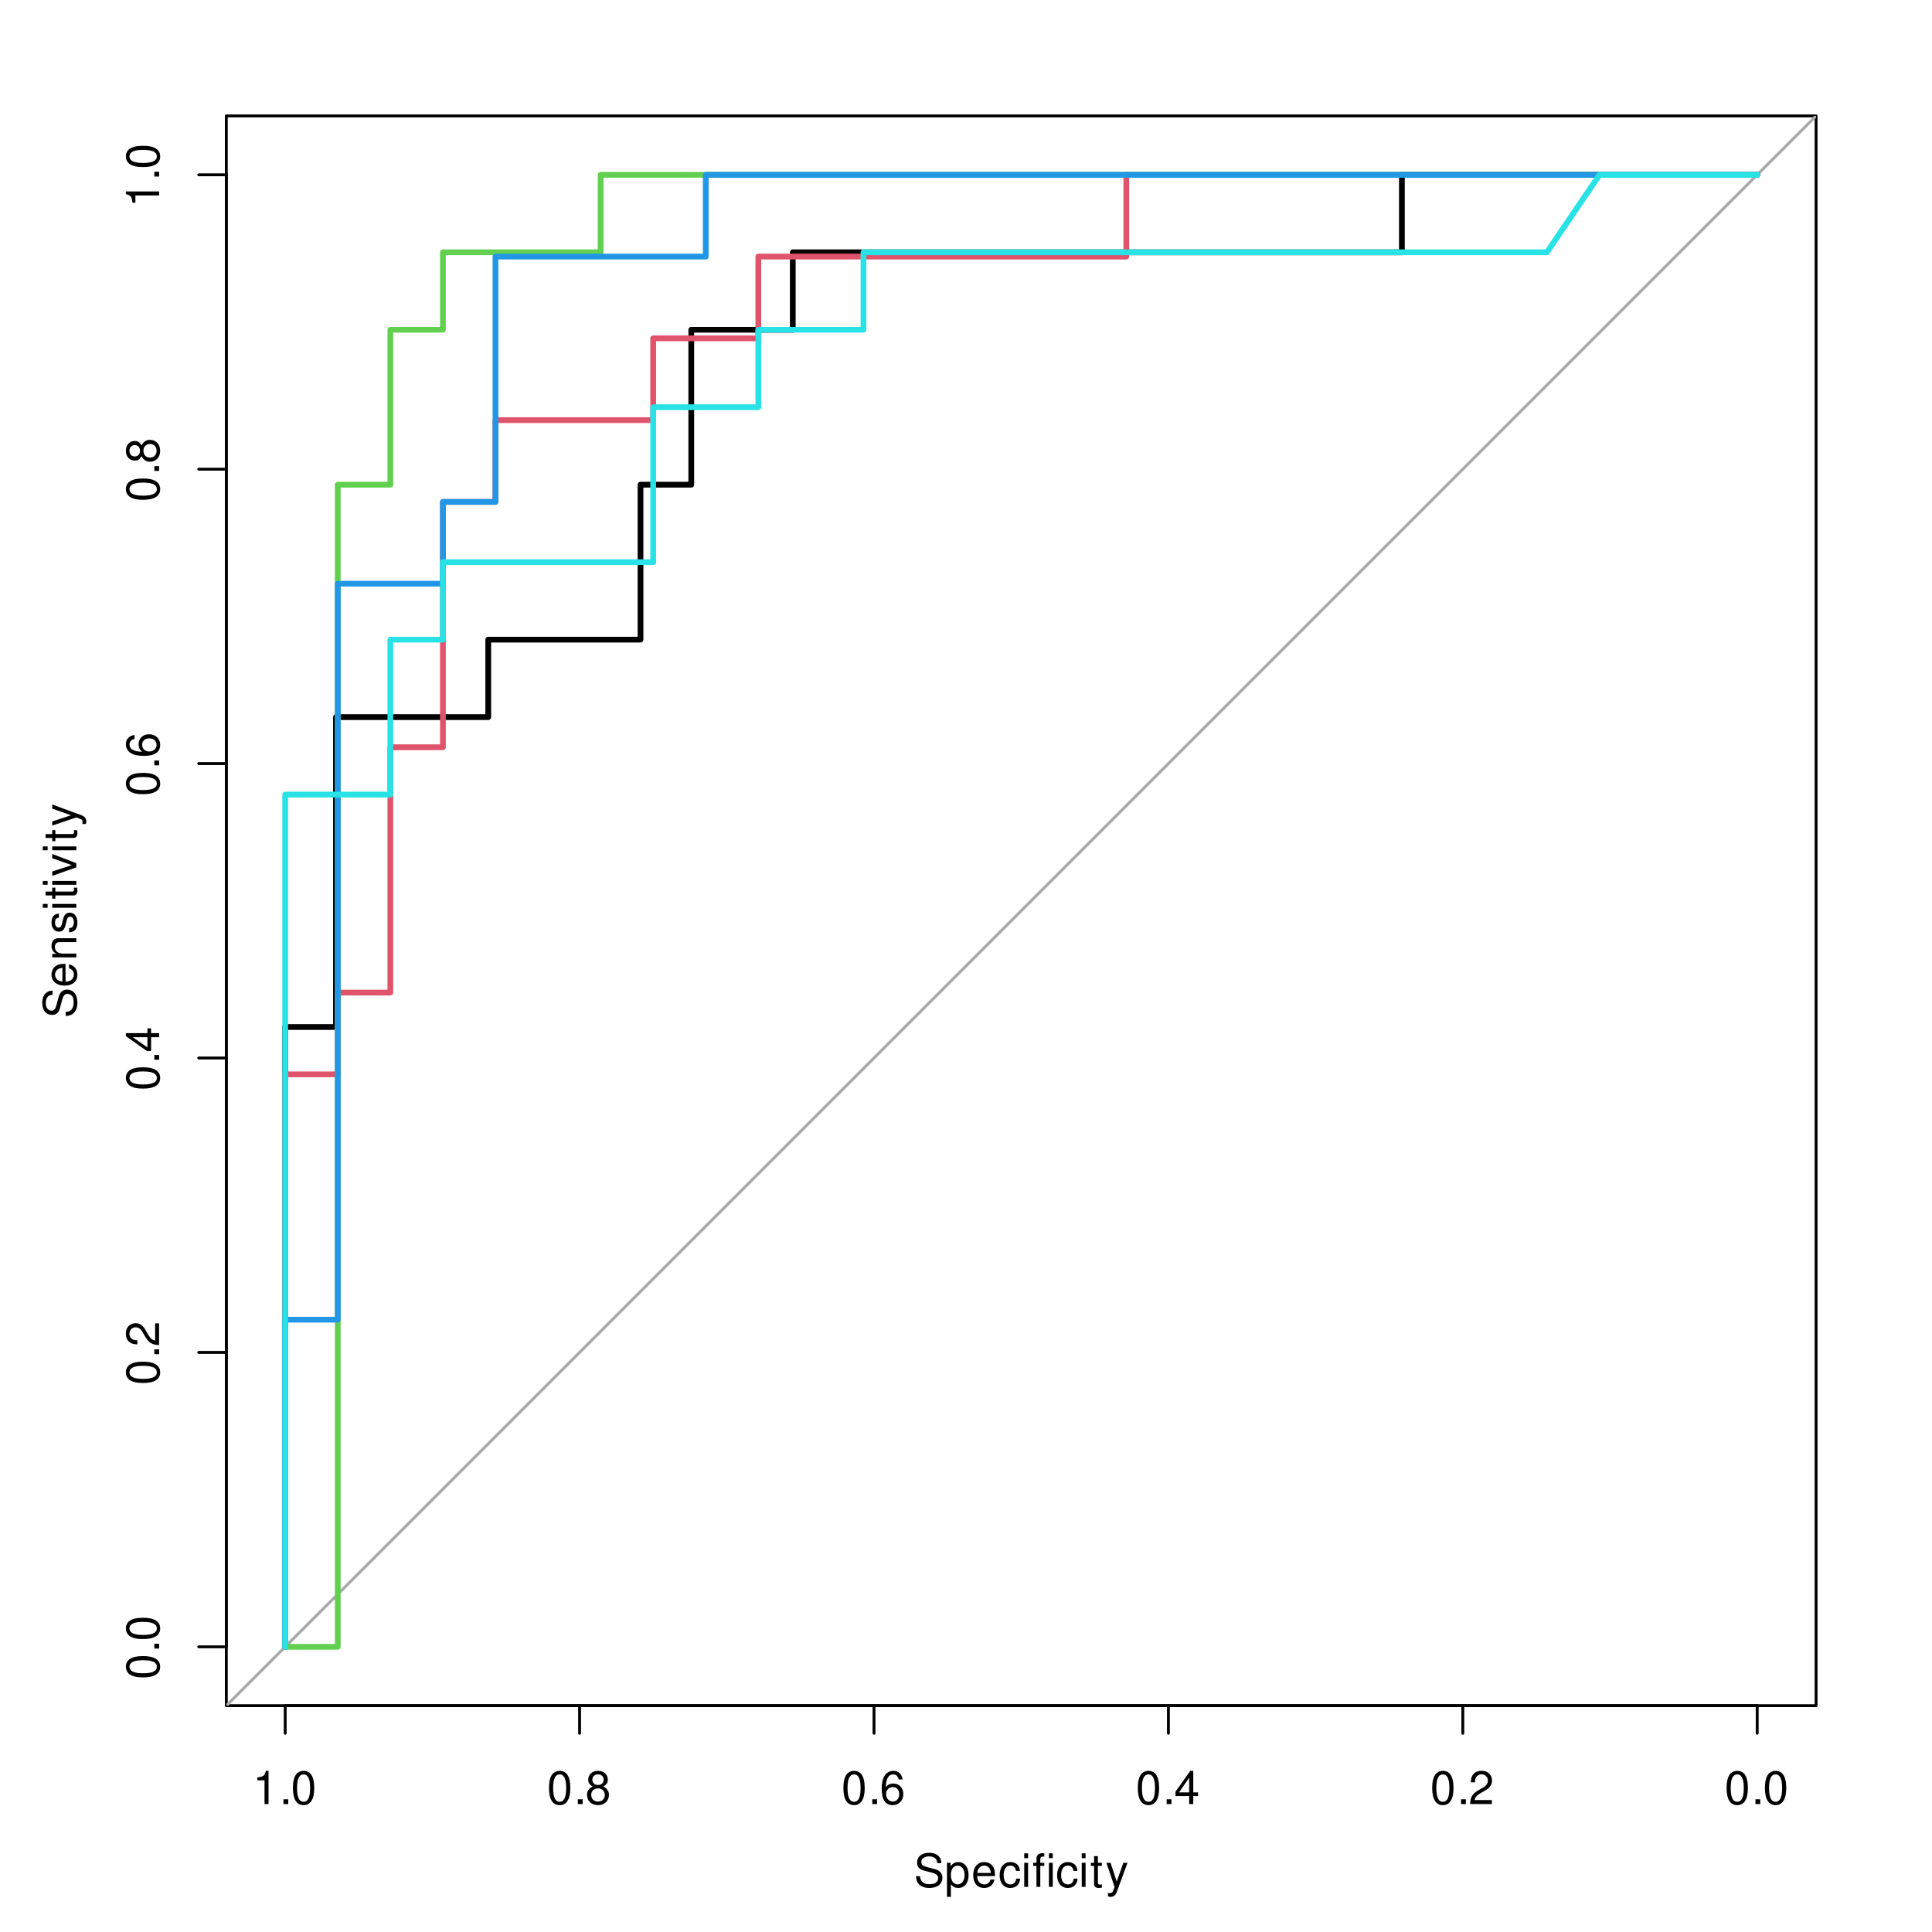
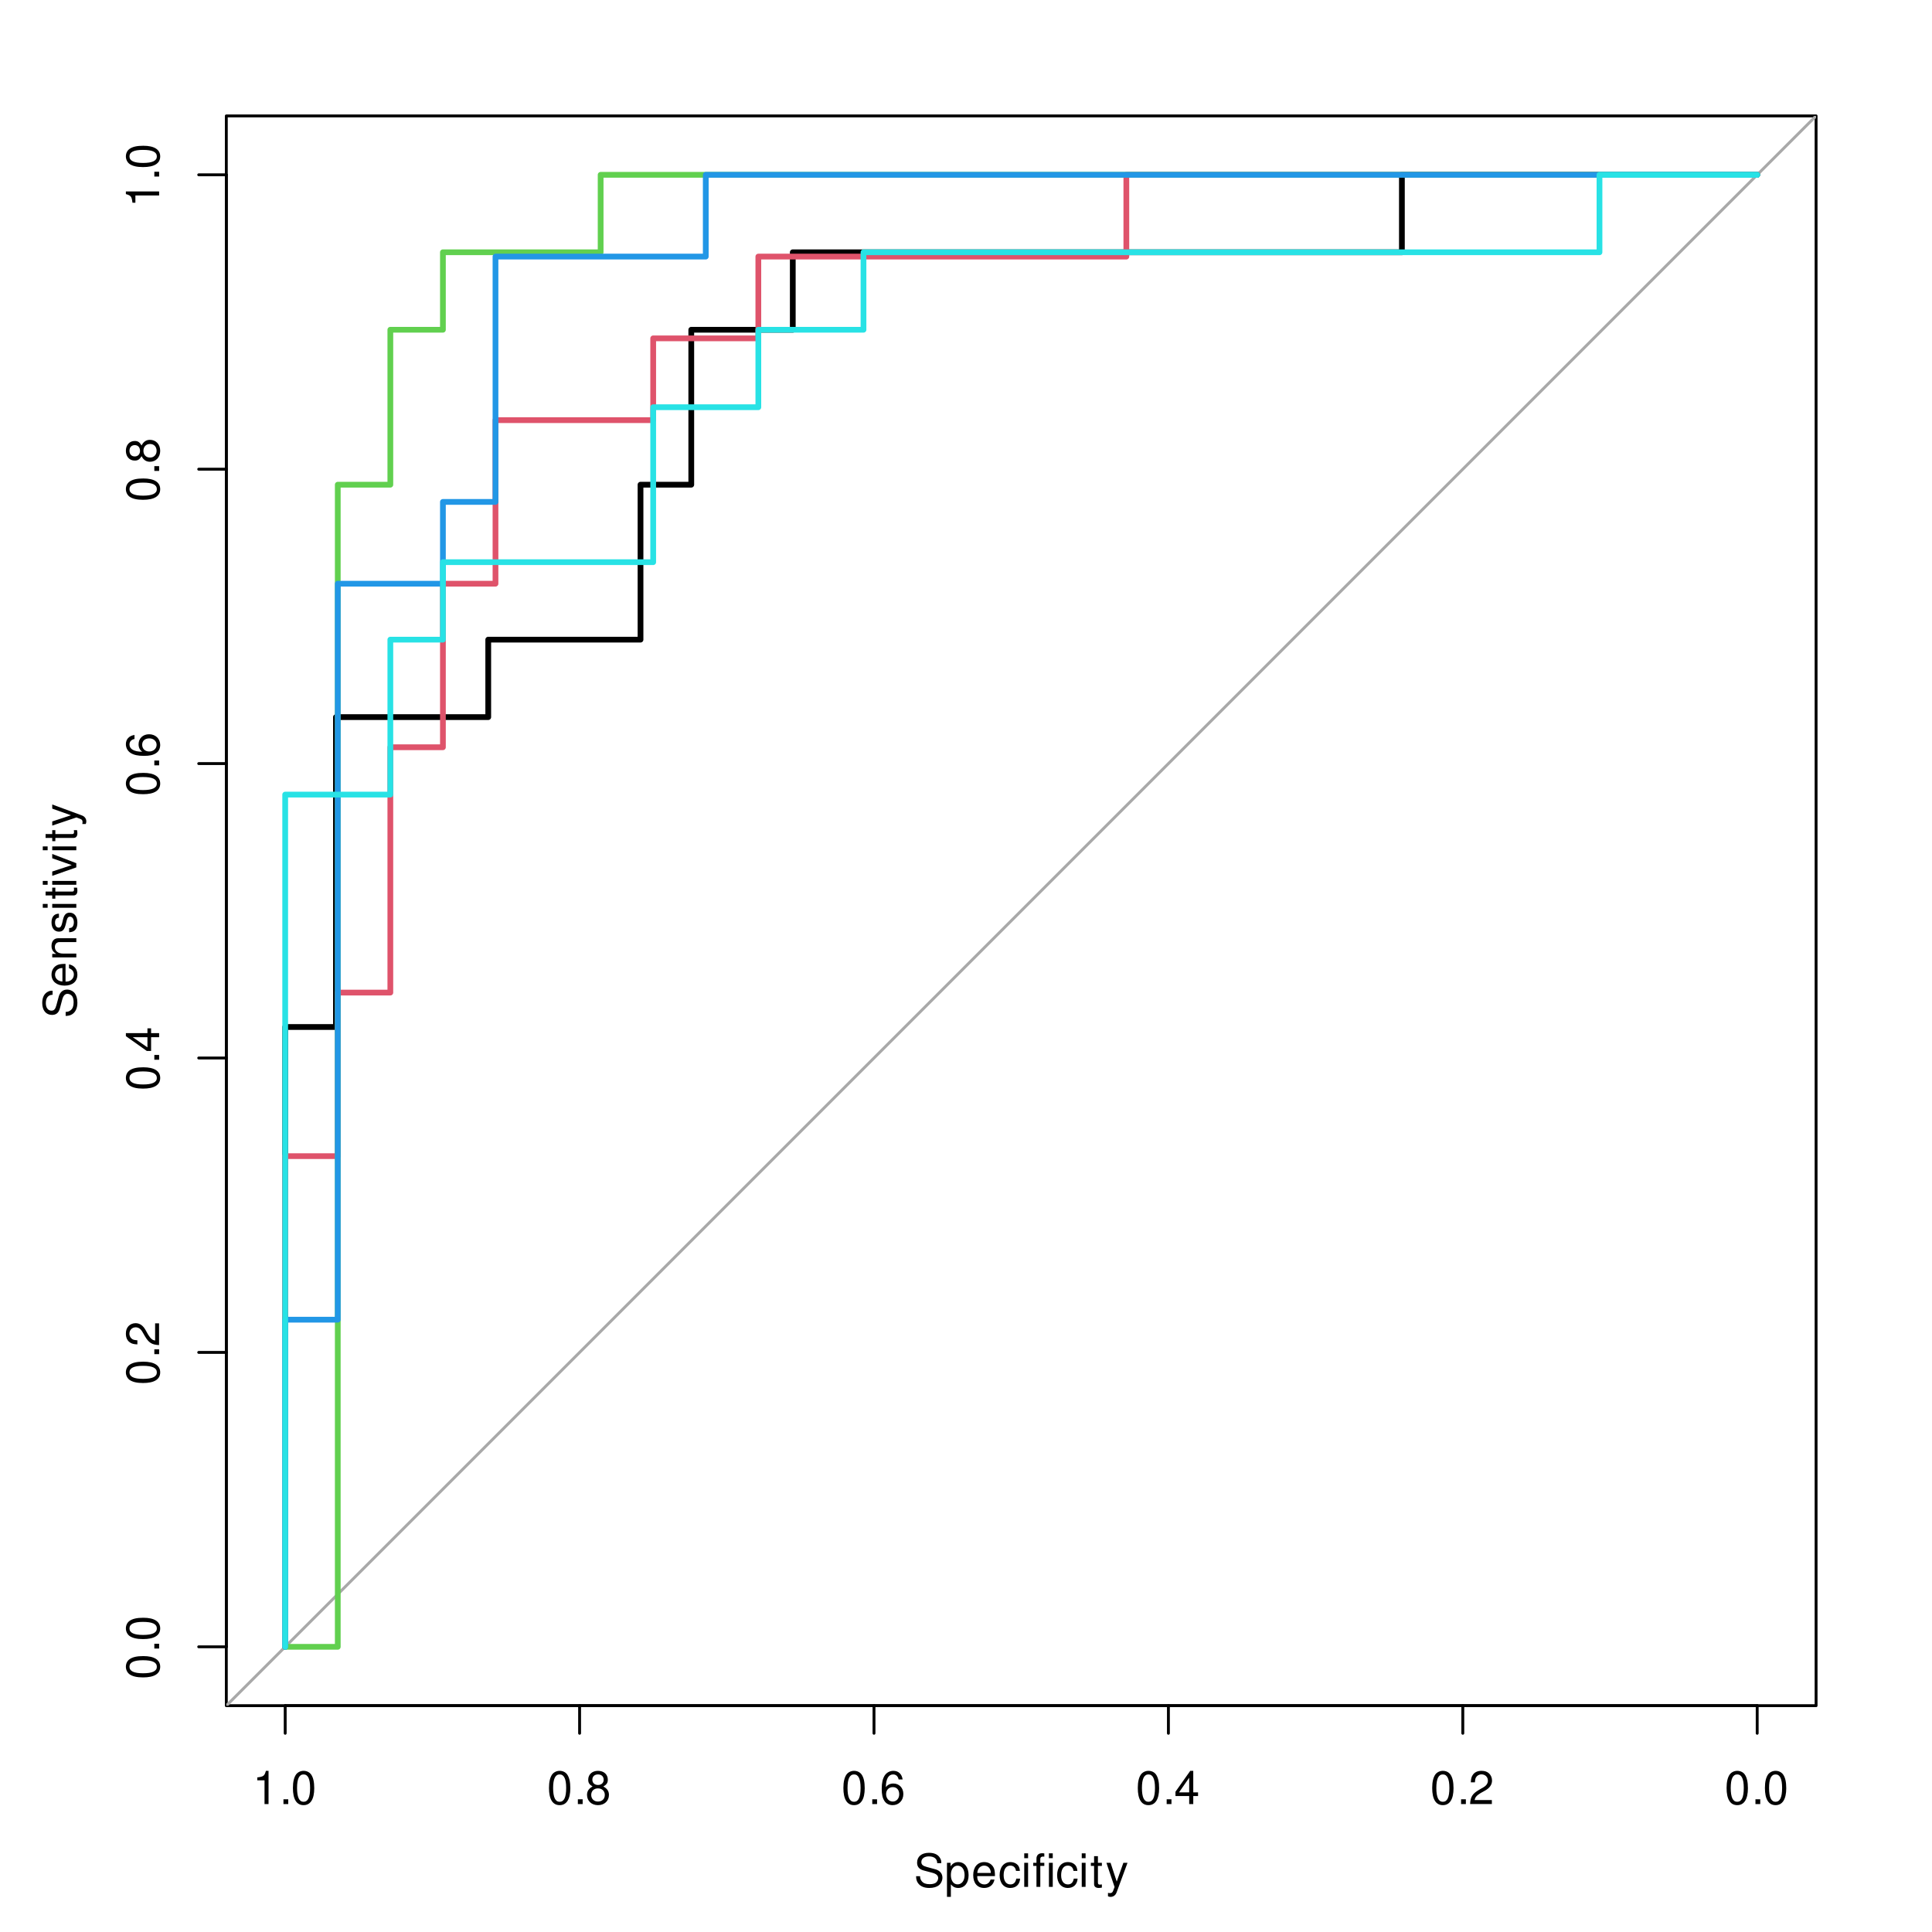
<svg xmlns="http://www.w3.org/2000/svg" xmlns:xlink="http://www.w3.org/1999/xlink" width="504pt" height="504pt" viewBox="0 0 504 504" version="1.1">
  <defs>
    <g>
      <symbol overflow="visible" id="glyph0-0">
        <path style="stroke:none;" d="" />
      </symbol>
      <symbol overflow="visible" id="glyph0-1">
        <path style="stroke:none;" d="M 7.156 -6.188 C 7.156 -6.781 7.109 -6.953 6.922 -7.359 C 6.438 -8.359 5.422 -8.891 3.953 -8.891 C 2.031 -8.891 0.844 -7.906 0.844 -6.328 C 0.844 -5.25 1.406 -4.578 2.562 -4.281 L 4.734 -3.703 C 5.844 -3.422 6.344 -2.969 6.344 -2.297 C 6.344 -1.828 6.078 -1.344 5.719 -1.078 C 5.359 -0.828 4.812 -0.703 4.109 -0.703 C 3.141 -0.703 2.516 -0.938 2.094 -1.438 C 1.766 -1.828 1.625 -2.25 1.625 -2.781 L 0.578 -2.781 C 0.594 -1.984 0.75 -1.453 1.094 -0.969 C 1.688 -0.141 2.703 0.281 4.031 0.281 C 5.078 0.281 5.922 0.031 6.484 -0.391 C 7.078 -0.859 7.453 -1.641 7.453 -2.406 C 7.453 -3.484 6.781 -4.266 5.594 -4.594 L 3.391 -5.188 C 2.344 -5.469 1.953 -5.812 1.953 -6.484 C 1.953 -7.375 2.734 -7.953 3.906 -7.953 C 5.297 -7.953 6.078 -7.328 6.094 -6.188 Z M 7.156 -6.188 " />
      </symbol>
      <symbol overflow="visible" id="glyph0-2">
        <path style="stroke:none;" d="M 0.641 2.609 L 1.656 2.609 L 1.656 -0.656 C 2.188 -0.016 2.766 0.281 3.594 0.281 C 5.219 0.281 6.281 -1.031 6.281 -3.031 C 6.281 -5.141 5.25 -6.469 3.578 -6.469 C 2.719 -6.469 2.047 -6.078 1.578 -5.344 L 1.578 -6.281 L 0.641 -6.281 Z M 3.406 -5.531 C 4.516 -5.531 5.234 -4.562 5.234 -3.062 C 5.234 -1.625 4.5 -0.656 3.406 -0.656 C 2.344 -0.656 1.656 -1.625 1.656 -3.094 C 1.656 -4.578 2.344 -5.531 3.406 -5.531 Z M 3.406 -5.531 " />
      </symbol>
      <symbol overflow="visible" id="glyph0-3">
        <path style="stroke:none;" d="M 6.156 -2.812 C 6.156 -3.766 6.078 -4.344 5.906 -4.812 C 5.5 -5.844 4.531 -6.469 3.359 -6.469 C 1.609 -6.469 0.484 -5.141 0.484 -3.062 C 0.484 -0.984 1.562 0.281 3.344 0.281 C 4.781 0.281 5.766 -0.547 6.031 -1.906 L 5.016 -1.906 C 4.734 -1.078 4.172 -0.641 3.375 -0.641 C 2.734 -0.641 2.203 -0.938 1.859 -1.469 C 1.625 -1.828 1.531 -2.188 1.531 -2.812 Z M 1.547 -3.625 C 1.625 -4.781 2.344 -5.547 3.344 -5.547 C 4.375 -5.547 5.078 -4.75 5.078 -3.625 Z M 1.547 -3.625 " />
      </symbol>
      <symbol overflow="visible" id="glyph0-4">
        <path style="stroke:none;" d="M 5.656 -4.172 C 5.609 -4.781 5.469 -5.188 5.234 -5.531 C 4.797 -6.125 4.047 -6.469 3.172 -6.469 C 1.469 -6.469 0.375 -5.125 0.375 -3.031 C 0.375 -1.016 1.453 0.281 3.156 0.281 C 4.656 0.281 5.609 -0.625 5.719 -2.156 L 4.719 -2.156 C 4.547 -1.156 4.031 -0.641 3.188 -0.641 C 2.078 -0.641 1.422 -1.547 1.422 -3.031 C 1.422 -4.609 2.062 -5.547 3.156 -5.547 C 4 -5.547 4.531 -5.047 4.641 -4.172 Z M 5.656 -4.172 " />
      </symbol>
      <symbol overflow="visible" id="glyph0-5">
        <path style="stroke:none;" d="M 1.797 -6.281 L 0.797 -6.281 L 0.797 0 L 1.797 0 Z M 1.797 -8.75 L 0.797 -8.75 L 0.797 -7.484 L 1.797 -7.484 Z M 1.797 -8.75 " />
      </symbol>
      <symbol overflow="visible" id="glyph0-6">
        <path style="stroke:none;" d="M 3.031 -6.281 L 1.984 -6.281 L 1.984 -7.266 C 1.984 -7.688 2.203 -7.906 2.672 -7.906 C 2.766 -7.906 2.797 -7.906 3.031 -7.891 L 3.031 -8.719 C 2.797 -8.766 2.656 -8.781 2.453 -8.781 C 1.531 -8.781 0.984 -8.25 0.984 -7.359 L 0.984 -6.281 L 0.141 -6.281 L 0.141 -5.469 L 0.984 -5.469 L 0.984 0 L 1.984 0 L 1.984 -5.469 L 3.031 -5.469 Z M 5.234 -6.281 L 4.234 -6.281 L 4.234 0 L 5.234 0 Z M 5.234 -8.75 L 4.234 -8.75 L 4.234 -7.484 L 5.234 -7.484 Z M 5.234 -8.75 " />
      </symbol>
      <symbol overflow="visible" id="glyph0-7">
        <path style="stroke:none;" d="M 3.047 -6.281 L 2.016 -6.281 L 2.016 -8.016 L 1.016 -8.016 L 1.016 -6.281 L 0.172 -6.281 L 0.172 -5.469 L 1.016 -5.469 L 1.016 -0.719 C 1.016 -0.078 1.453 0.281 2.234 0.281 C 2.5 0.281 2.719 0.25 3.047 0.188 L 3.047 -0.641 C 2.906 -0.609 2.766 -0.594 2.562 -0.594 C 2.141 -0.594 2.016 -0.719 2.016 -1.156 L 2.016 -5.469 L 3.047 -5.469 Z M 3.047 -6.281 " />
      </symbol>
      <symbol overflow="visible" id="glyph0-8">
        <path style="stroke:none;" d="M 4.656 -6.281 L 2.922 -1.391 L 1.312 -6.281 L 0.234 -6.281 L 2.359 0.031 L 1.984 1.016 C 1.812 1.469 1.594 1.625 1.172 1.625 C 1.016 1.625 0.859 1.609 0.641 1.562 L 0.641 2.453 C 0.859 2.562 1.062 2.609 1.312 2.609 C 1.641 2.609 1.984 2.516 2.25 2.312 C 2.562 2.094 2.75 1.828 2.938 1.312 L 5.734 -6.281 Z M 4.656 -6.281 " />
      </symbol>
      <symbol overflow="visible" id="glyph0-9">
        <path style="stroke:none;" d="M 3.109 -6.188 L 3.109 0 L 4.156 0 L 4.156 -8.672 L 3.469 -8.672 C 3.094 -7.344 2.859 -7.156 1.219 -6.953 L 1.219 -6.188 Z M 3.109 -6.188 " />
      </symbol>
      <symbol overflow="visible" id="glyph0-10">
        <path style="stroke:none;" d="M 2.297 -1.25 L 1.047 -1.25 L 1.047 0 L 2.297 0 Z M 2.297 -1.25 " />
      </symbol>
      <symbol overflow="visible" id="glyph0-11">
        <path style="stroke:none;" d="M 3.297 -8.672 C 2.516 -8.672 1.781 -8.312 1.344 -7.734 C 0.797 -6.953 0.516 -5.812 0.516 -4.203 C 0.516 -1.266 1.469 0.281 3.297 0.281 C 5.094 0.281 6.078 -1.266 6.078 -4.125 C 6.078 -5.812 5.812 -6.938 5.25 -7.734 C 4.812 -8.328 4.109 -8.672 3.297 -8.672 Z M 3.297 -7.734 C 4.438 -7.734 5 -6.578 5 -4.219 C 5 -1.75 4.453 -0.594 3.281 -0.594 C 2.156 -0.594 1.594 -1.797 1.594 -4.188 C 1.594 -6.578 2.156 -7.734 3.297 -7.734 Z M 3.297 -7.734 " />
      </symbol>
      <symbol overflow="visible" id="glyph0-12">
        <path style="stroke:none;" d="M 4.688 -4.578 C 5.578 -5.109 5.859 -5.547 5.859 -6.359 C 5.859 -7.734 4.812 -8.672 3.297 -8.672 C 1.797 -8.672 0.75 -7.734 0.75 -6.375 C 0.75 -5.547 1.016 -5.125 1.891 -4.578 C 0.922 -4.078 0.438 -3.375 0.438 -2.406 C 0.438 -0.828 1.609 0.281 3.297 0.281 C 4.984 0.281 6.156 -0.828 6.156 -2.406 C 6.156 -3.375 5.672 -4.078 4.688 -4.578 Z M 3.297 -7.734 C 4.203 -7.734 4.781 -7.203 4.781 -6.344 C 4.781 -5.516 4.188 -4.984 3.297 -4.984 C 2.406 -4.984 1.828 -5.516 1.828 -6.359 C 1.828 -7.203 2.406 -7.734 3.297 -7.734 Z M 3.297 -4.094 C 4.359 -4.094 5.078 -3.391 5.078 -2.391 C 5.078 -1.344 4.375 -0.656 3.281 -0.656 C 2.25 -0.656 1.531 -1.375 1.531 -2.375 C 1.531 -3.406 2.234 -4.094 3.297 -4.094 Z M 3.297 -4.094 " />
      </symbol>
      <symbol overflow="visible" id="glyph0-13">
        <path style="stroke:none;" d="M 5.969 -6.422 C 5.766 -7.844 4.859 -8.672 3.562 -8.672 C 2.625 -8.672 1.781 -8.219 1.281 -7.438 C 0.75 -6.594 0.516 -5.531 0.516 -3.953 C 0.516 -2.5 0.719 -1.578 1.234 -0.797 C 1.688 -0.094 2.438 0.281 3.375 0.281 C 4.984 0.281 6.156 -0.938 6.156 -2.625 C 6.156 -4.219 5.078 -5.359 3.547 -5.359 C 2.719 -5.359 2.047 -5.047 1.594 -4.406 C 1.609 -6.547 2.281 -7.734 3.484 -7.734 C 4.234 -7.734 4.75 -7.266 4.922 -6.422 Z M 3.422 -4.422 C 4.438 -4.422 5.078 -3.703 5.078 -2.547 C 5.078 -1.453 4.359 -0.656 3.391 -0.656 C 2.406 -0.656 1.656 -1.484 1.656 -2.594 C 1.656 -3.672 2.375 -4.422 3.422 -4.422 Z M 3.422 -4.422 " />
      </symbol>
      <symbol overflow="visible" id="glyph0-14">
        <path style="stroke:none;" d="M 3.922 -2.094 L 3.922 0 L 4.984 0 L 4.984 -2.094 L 6.234 -2.094 L 6.234 -3.047 L 4.984 -3.047 L 4.984 -8.672 L 4.203 -8.672 L 0.344 -3.219 L 0.344 -2.094 Z M 3.922 -3.047 L 1.266 -3.047 L 3.922 -6.875 Z M 3.922 -3.047 " />
      </symbol>
      <symbol overflow="visible" id="glyph0-15">
        <path style="stroke:none;" d="M 6.078 -1.047 L 1.594 -1.047 C 1.703 -1.766 2.094 -2.219 3.125 -2.859 L 4.328 -3.531 C 5.516 -4.188 6.125 -5.078 6.125 -6.141 C 6.125 -6.859 5.844 -7.531 5.344 -8 C 4.844 -8.453 4.219 -8.672 3.406 -8.672 C 2.328 -8.672 1.531 -8.297 1.062 -7.547 C 0.75 -7.094 0.625 -6.547 0.594 -5.672 L 1.656 -5.672 C 1.688 -6.266 1.766 -6.609 1.906 -6.906 C 2.188 -7.422 2.734 -7.75 3.375 -7.75 C 4.328 -7.75 5.047 -7.062 5.047 -6.125 C 5.047 -5.422 4.656 -4.828 3.906 -4.391 L 2.797 -3.75 C 1.016 -2.719 0.5 -1.906 0.406 -0.016 L 6.078 -0.016 Z M 6.078 -1.047 " />
      </symbol>
      <symbol overflow="visible" id="glyph1-0">
        <path style="stroke:none;" d="" />
      </symbol>
      <symbol overflow="visible" id="glyph1-1">
        <path style="stroke:none;" d="M -6.188 -7.156 C -6.781 -7.156 -6.953 -7.109 -7.359 -6.922 C -8.359 -6.438 -8.891 -5.422 -8.891 -3.953 C -8.891 -2.031 -7.906 -0.844 -6.328 -0.844 C -5.25 -0.844 -4.578 -1.406 -4.281 -2.562 L -3.703 -4.734 C -3.422 -5.844 -2.969 -6.344 -2.297 -6.344 C -1.828 -6.344 -1.344 -6.078 -1.078 -5.719 C -0.828 -5.359 -0.703 -4.812 -0.703 -4.109 C -0.703 -3.141 -0.938 -2.516 -1.438 -2.094 C -1.828 -1.766 -2.25 -1.625 -2.781 -1.625 L -2.781 -0.578 C -1.984 -0.594 -1.453 -0.75 -0.969 -1.094 C -0.141 -1.688 0.281 -2.703 0.281 -4.031 C 0.281 -5.078 0.031 -5.922 -0.391 -6.484 C -0.859 -7.078 -1.641 -7.453 -2.406 -7.453 C -3.484 -7.453 -4.266 -6.781 -4.594 -5.594 L -5.188 -3.391 C -5.469 -2.344 -5.812 -1.953 -6.484 -1.953 C -7.375 -1.953 -7.953 -2.734 -7.953 -3.906 C -7.953 -5.297 -7.328 -6.078 -6.188 -6.094 Z M -6.188 -7.156 " />
      </symbol>
      <symbol overflow="visible" id="glyph1-2">
        <path style="stroke:none;" d="M -2.812 -6.156 C -3.766 -6.156 -4.344 -6.078 -4.812 -5.906 C -5.844 -5.5 -6.469 -4.531 -6.469 -3.359 C -6.469 -1.609 -5.141 -0.484 -3.062 -0.484 C -0.984 -0.484 0.281 -1.562 0.281 -3.344 C 0.281 -4.781 -0.547 -5.766 -1.906 -6.031 L -1.906 -5.016 C -1.078 -4.734 -0.641 -4.172 -0.641 -3.375 C -0.641 -2.734 -0.938 -2.203 -1.469 -1.859 C -1.828 -1.625 -2.188 -1.531 -2.812 -1.531 Z M -3.625 -1.547 C -4.781 -1.625 -5.547 -2.344 -5.547 -3.344 C -5.547 -4.375 -4.75 -5.078 -3.625 -5.078 Z M -3.625 -1.547 " />
      </symbol>
      <symbol overflow="visible" id="glyph1-3">
        <path style="stroke:none;" d="M -6.281 -0.844 L 0 -0.844 L 0 -1.844 L -3.469 -1.844 C -4.75 -1.844 -5.594 -2.516 -5.594 -3.547 C -5.594 -4.344 -5.109 -4.844 -4.359 -4.844 L 0 -4.844 L 0 -5.844 L -4.75 -5.844 C -5.797 -5.844 -6.469 -5.062 -6.469 -3.859 C -6.469 -2.922 -6.109 -2.312 -5.234 -1.766 L -6.281 -1.766 Z M -6.281 -0.844 " />
      </symbol>
      <symbol overflow="visible" id="glyph1-4">
        <path style="stroke:none;" d="M -4.531 -5.25 C -5.766 -5.25 -6.469 -4.422 -6.469 -2.969 C -6.469 -1.516 -5.719 -0.562 -4.547 -0.562 C -3.562 -0.562 -3.094 -1.062 -2.734 -2.562 L -2.516 -3.484 C -2.344 -4.188 -2.094 -4.469 -1.641 -4.469 C -1.047 -4.469 -0.641 -3.875 -0.641 -3 C -0.641 -2.453 -0.797 -2 -1.062 -1.75 C -1.25 -1.594 -1.422 -1.531 -1.875 -1.469 L -1.875 -0.406 C -0.422 -0.453 0.281 -1.266 0.281 -2.922 C 0.281 -4.5 -0.5 -5.516 -1.719 -5.516 C -2.656 -5.516 -3.172 -4.984 -3.469 -3.734 L -3.703 -2.766 C -3.891 -1.953 -4.156 -1.609 -4.594 -1.609 C -5.188 -1.609 -5.547 -2.125 -5.547 -2.938 C -5.547 -3.75 -5.203 -4.172 -4.531 -4.203 Z M -4.531 -5.25 " />
      </symbol>
      <symbol overflow="visible" id="glyph1-5">
        <path style="stroke:none;" d="M -6.281 -1.797 L -6.281 -0.797 L 0 -0.797 L 0 -1.797 Z M -8.75 -1.797 L -8.75 -0.797 L -7.484 -0.797 L -7.484 -1.797 Z M -8.75 -1.797 " />
      </symbol>
      <symbol overflow="visible" id="glyph1-6">
        <path style="stroke:none;" d="M -6.281 -3.047 L -6.281 -2.016 L -8.016 -2.016 L -8.016 -1.016 L -6.281 -1.016 L -6.281 -0.172 L -5.469 -0.172 L -5.469 -1.016 L -0.719 -1.016 C -0.078 -1.016 0.281 -1.453 0.281 -2.234 C 0.281 -2.5 0.25 -2.719 0.188 -3.047 L -0.641 -3.047 C -0.609 -2.906 -0.594 -2.766 -0.594 -2.562 C -0.594 -2.141 -0.719 -2.016 -1.156 -2.016 L -5.469 -2.016 L -5.469 -3.047 Z M -6.281 -3.047 " />
      </symbol>
      <symbol overflow="visible" id="glyph1-7">
        <path style="stroke:none;" d="M 0 -3.422 L -6.281 -5.828 L -6.281 -4.703 L -1.188 -2.922 L -6.281 -1.25 L -6.281 -0.125 L 0 -2.328 Z M 0 -3.422 " />
      </symbol>
      <symbol overflow="visible" id="glyph1-8">
        <path style="stroke:none;" d="M -6.281 -4.656 L -1.391 -2.922 L -6.281 -1.312 L -6.281 -0.234 L 0.031 -2.359 L 1.016 -1.984 C 1.469 -1.812 1.625 -1.594 1.625 -1.172 C 1.625 -1.016 1.609 -0.859 1.562 -0.641 L 2.453 -0.641 C 2.562 -0.859 2.609 -1.062 2.609 -1.312 C 2.609 -1.641 2.516 -1.984 2.312 -2.25 C 2.094 -2.562 1.828 -2.75 1.312 -2.938 L -6.281 -5.734 Z M -6.281 -4.656 " />
      </symbol>
      <symbol overflow="visible" id="glyph1-9">
        <path style="stroke:none;" d="M -8.672 -3.297 C -8.672 -2.516 -8.312 -1.781 -7.734 -1.344 C -6.953 -0.797 -5.812 -0.516 -4.203 -0.516 C -1.266 -0.516 0.281 -1.469 0.281 -3.297 C 0.281 -5.094 -1.266 -6.078 -4.125 -6.078 C -5.812 -6.078 -6.938 -5.812 -7.734 -5.25 C -8.328 -4.812 -8.672 -4.109 -8.672 -3.297 Z M -7.734 -3.297 C -7.734 -4.438 -6.578 -5 -4.219 -5 C -1.75 -5 -0.594 -4.453 -0.594 -3.281 C -0.594 -2.156 -1.797 -1.594 -4.188 -1.594 C -6.578 -1.594 -7.734 -2.156 -7.734 -3.297 Z M -7.734 -3.297 " />
      </symbol>
      <symbol overflow="visible" id="glyph1-10">
        <path style="stroke:none;" d="M -1.25 -2.297 L -1.25 -1.047 L 0 -1.047 L 0 -2.297 Z M -1.25 -2.297 " />
      </symbol>
      <symbol overflow="visible" id="glyph1-11">
        <path style="stroke:none;" d="M -1.047 -6.078 L -1.047 -1.594 C -1.766 -1.703 -2.219 -2.094 -2.859 -3.125 L -3.531 -4.328 C -4.188 -5.516 -5.078 -6.125 -6.141 -6.125 C -6.859 -6.125 -7.531 -5.844 -8 -5.344 C -8.453 -4.844 -8.672 -4.219 -8.672 -3.406 C -8.672 -2.328 -8.297 -1.531 -7.547 -1.062 C -7.094 -0.75 -6.547 -0.625 -5.672 -0.594 L -5.672 -1.656 C -6.266 -1.688 -6.609 -1.766 -6.906 -1.906 C -7.422 -2.188 -7.75 -2.734 -7.75 -3.375 C -7.75 -4.328 -7.062 -5.047 -6.125 -5.047 C -5.422 -5.047 -4.828 -4.656 -4.391 -3.906 L -3.75 -2.797 C -2.719 -1.016 -1.906 -0.5 -0.016 -0.406 L -0.016 -6.078 Z M -1.047 -6.078 " />
      </symbol>
      <symbol overflow="visible" id="glyph1-12">
        <path style="stroke:none;" d="M -2.094 -3.922 L 0 -3.922 L 0 -4.984 L -2.094 -4.984 L -2.094 -6.234 L -3.047 -6.234 L -3.047 -4.984 L -8.672 -4.984 L -8.672 -4.203 L -3.219 -0.344 L -2.094 -0.344 Z M -3.047 -3.922 L -3.047 -1.266 L -6.875 -3.922 Z M -3.047 -3.922 " />
      </symbol>
      <symbol overflow="visible" id="glyph1-13">
        <path style="stroke:none;" d="M -6.422 -5.969 C -7.844 -5.766 -8.672 -4.859 -8.672 -3.562 C -8.672 -2.625 -8.219 -1.781 -7.438 -1.281 C -6.594 -0.75 -5.531 -0.516 -3.953 -0.516 C -2.5 -0.516 -1.578 -0.719 -0.797 -1.234 C -0.094 -1.688 0.281 -2.438 0.281 -3.375 C 0.281 -4.984 -0.938 -6.156 -2.625 -6.156 C -4.219 -6.156 -5.359 -5.078 -5.359 -3.547 C -5.359 -2.719 -5.047 -2.047 -4.406 -1.594 C -6.547 -1.609 -7.734 -2.281 -7.734 -3.484 C -7.734 -4.234 -7.266 -4.75 -6.422 -4.922 Z M -4.422 -3.422 C -4.422 -4.438 -3.703 -5.078 -2.547 -5.078 C -1.453 -5.078 -0.656 -4.359 -0.656 -3.391 C -0.656 -2.406 -1.484 -1.656 -2.594 -1.656 C -3.672 -1.656 -4.422 -2.375 -4.422 -3.422 Z M -4.422 -3.422 " />
      </symbol>
      <symbol overflow="visible" id="glyph1-14">
        <path style="stroke:none;" d="M -4.578 -4.688 C -5.109 -5.578 -5.547 -5.859 -6.359 -5.859 C -7.734 -5.859 -8.672 -4.812 -8.672 -3.297 C -8.672 -1.797 -7.734 -0.75 -6.375 -0.75 C -5.547 -0.75 -5.125 -1.016 -4.578 -1.891 C -4.078 -0.922 -3.375 -0.438 -2.406 -0.438 C -0.828 -0.438 0.281 -1.609 0.281 -3.297 C 0.281 -4.984 -0.828 -6.156 -2.406 -6.156 C -3.375 -6.156 -4.078 -5.672 -4.578 -4.688 Z M -7.734 -3.297 C -7.734 -4.203 -7.203 -4.781 -6.344 -4.781 C -5.516 -4.781 -4.984 -4.188 -4.984 -3.297 C -4.984 -2.406 -5.516 -1.828 -6.359 -1.828 C -7.203 -1.828 -7.734 -2.406 -7.734 -3.297 Z M -4.094 -3.297 C -4.094 -4.359 -3.391 -5.078 -2.391 -5.078 C -1.344 -5.078 -0.656 -4.375 -0.656 -3.281 C -0.656 -2.25 -1.375 -1.531 -2.375 -1.531 C -3.406 -1.531 -4.094 -2.234 -4.094 -3.297 Z M -4.094 -3.297 " />
      </symbol>
      <symbol overflow="visible" id="glyph1-15">
        <path style="stroke:none;" d="M -6.188 -3.109 L 0 -3.109 L 0 -4.156 L -8.672 -4.156 L -8.672 -3.469 C -7.344 -3.094 -7.156 -2.859 -6.953 -1.219 L -6.188 -1.219 Z M -6.188 -3.109 " />
      </symbol>
    </g>
    <clipPath id="clip1">
      <path d="M 59.039 30.238 L 473.758 30.238 L 473.758 444.957 L 59.039 444.957 Z M 59.039 30.238 " />
    </clipPath>
  </defs>
  <g id="surface256">
    <rect x="0" y="0" width="504" height="504" style="fill:rgb(100%,100%,100%);fill-opacity:1;stroke:none;" />
    <g style="fill:rgb(0%,0%,0%);fill-opacity:1;">
      <use xlink:href="#glyph0-1" x="238.398" y="492.229" />
      <use xlink:href="#glyph0-2" x="246.398" y="492.229" />
      <use xlink:href="#glyph0-3" x="253.398" y="492.229" />
      <use xlink:href="#glyph0-4" x="260.398" y="492.229" />
      <use xlink:href="#glyph0-5" x="266.398" y="492.229" />
      <use xlink:href="#glyph0-6" x="269.398" y="492.229" />
      <use xlink:href="#glyph0-4" x="275.398" y="492.229" />
      <use xlink:href="#glyph0-5" x="281.398" y="492.229" />
      <use xlink:href="#glyph0-7" x="284.398" y="492.229" />
      <use xlink:href="#glyph0-8" x="288.398" y="492.229" />
    </g>
    <g style="fill:rgb(0%,0%,0%);fill-opacity:1;">
      <use xlink:href="#glyph1-1" x="19.908" y="265.602" />
      <use xlink:href="#glyph1-2" x="19.908" y="257.602" />
      <use xlink:href="#glyph1-3" x="19.908" y="250.602" />
      <use xlink:href="#glyph1-4" x="19.908" y="243.602" />
      <use xlink:href="#glyph1-5" x="19.908" y="237.602" />
      <use xlink:href="#glyph1-6" x="19.908" y="234.602" />
      <use xlink:href="#glyph1-5" x="19.908" y="231.602" />
      <use xlink:href="#glyph1-7" x="19.908" y="228.602" />
      <use xlink:href="#glyph1-5" x="19.908" y="222.602" />
      <use xlink:href="#glyph1-6" x="19.908" y="219.602" />
      <use xlink:href="#glyph1-8" x="19.908" y="215.602" />
    </g>
    <path style="fill:none;stroke-width:0.75;stroke-linecap:round;stroke-linejoin:round;stroke:rgb(0%,0%,0%);stroke-opacity:1;stroke-miterlimit:10;" d="M 59.039 444.961 L 473.762 444.961 L 473.762 30.238 L 59.039 30.238 L 59.039 444.961 " />
    <path style="fill:none;stroke-width:0.75;stroke-linecap:round;stroke-linejoin:round;stroke:rgb(0%,0%,0%);stroke-opacity:1;stroke-miterlimit:10;" d="M 458.398 444.961 L 74.398 444.961 " />
    <path style="fill:none;stroke-width:0.75;stroke-linecap:round;stroke-linejoin:round;stroke:rgb(0%,0%,0%);stroke-opacity:1;stroke-miterlimit:10;" d="M 458.398 444.961 L 458.398 452.16 " />
    <path style="fill:none;stroke-width:0.75;stroke-linecap:round;stroke-linejoin:round;stroke:rgb(0%,0%,0%);stroke-opacity:1;stroke-miterlimit:10;" d="M 381.602 444.961 L 381.602 452.16 " />
    <path style="fill:none;stroke-width:0.75;stroke-linecap:round;stroke-linejoin:round;stroke:rgb(0%,0%,0%);stroke-opacity:1;stroke-miterlimit:10;" d="M 304.801 444.961 L 304.801 452.16 " />
    <path style="fill:none;stroke-width:0.75;stroke-linecap:round;stroke-linejoin:round;stroke:rgb(0%,0%,0%);stroke-opacity:1;stroke-miterlimit:10;" d="M 228 444.961 L 228 452.16 " />
    <path style="fill:none;stroke-width:0.75;stroke-linecap:round;stroke-linejoin:round;stroke:rgb(0%,0%,0%);stroke-opacity:1;stroke-miterlimit:10;" d="M 151.199 444.961 L 151.199 452.16 " />
    <path style="fill:none;stroke-width:0.75;stroke-linecap:round;stroke-linejoin:round;stroke:rgb(0%,0%,0%);stroke-opacity:1;stroke-miterlimit:10;" d="M 74.398 444.961 L 74.398 452.16 " />
    <g style="fill:rgb(0%,0%,0%);fill-opacity:1;">
      <use xlink:href="#glyph0-9" x="65.898" y="470.627" />
      <use xlink:href="#glyph0-10" x="72.898" y="470.627" />
      <use xlink:href="#glyph0-11" x="75.898" y="470.627" />
    </g>
    <g style="fill:rgb(0%,0%,0%);fill-opacity:1;">
      <use xlink:href="#glyph0-11" x="142.699" y="470.627" />
      <use xlink:href="#glyph0-10" x="149.699" y="470.627" />
      <use xlink:href="#glyph0-12" x="152.699" y="470.627" />
    </g>
    <g style="fill:rgb(0%,0%,0%);fill-opacity:1;">
      <use xlink:href="#glyph0-11" x="219.5" y="470.627" />
      <use xlink:href="#glyph0-10" x="226.5" y="470.627" />
      <use xlink:href="#glyph0-13" x="229.5" y="470.627" />
    </g>
    <g style="fill:rgb(0%,0%,0%);fill-opacity:1;">
      <use xlink:href="#glyph0-11" x="296.301" y="470.627" />
      <use xlink:href="#glyph0-10" x="303.301" y="470.627" />
      <use xlink:href="#glyph0-14" x="306.301" y="470.627" />
    </g>
    <g style="fill:rgb(0%,0%,0%);fill-opacity:1;">
      <use xlink:href="#glyph0-11" x="373.102" y="470.627" />
      <use xlink:href="#glyph0-10" x="380.102" y="470.627" />
      <use xlink:href="#glyph0-15" x="383.102" y="470.627" />
    </g>
    <g style="fill:rgb(0%,0%,0%);fill-opacity:1;">
      <use xlink:href="#glyph0-11" x="449.898" y="470.627" />
      <use xlink:href="#glyph0-10" x="456.898" y="470.627" />
      <use xlink:href="#glyph0-11" x="459.898" y="470.627" />
    </g>
    <path style="fill:none;stroke-width:0.75;stroke-linecap:round;stroke-linejoin:round;stroke:rgb(0%,0%,0%);stroke-opacity:1;stroke-miterlimit:10;" d="M 59.039 429.602 L 59.039 45.602 " />
    <path style="fill:none;stroke-width:0.75;stroke-linecap:round;stroke-linejoin:round;stroke:rgb(0%,0%,0%);stroke-opacity:1;stroke-miterlimit:10;" d="M 59.039 429.602 L 51.84 429.602 " />
    <path style="fill:none;stroke-width:0.75;stroke-linecap:round;stroke-linejoin:round;stroke:rgb(0%,0%,0%);stroke-opacity:1;stroke-miterlimit:10;" d="M 59.039 352.801 L 51.84 352.801 " />
    <path style="fill:none;stroke-width:0.75;stroke-linecap:round;stroke-linejoin:round;stroke:rgb(0%,0%,0%);stroke-opacity:1;stroke-miterlimit:10;" d="M 59.039 276 L 51.84 276 " />
    <path style="fill:none;stroke-width:0.75;stroke-linecap:round;stroke-linejoin:round;stroke:rgb(0%,0%,0%);stroke-opacity:1;stroke-miterlimit:10;" d="M 59.039 199.199 L 51.84 199.199 " />
    <path style="fill:none;stroke-width:0.75;stroke-linecap:round;stroke-linejoin:round;stroke:rgb(0%,0%,0%);stroke-opacity:1;stroke-miterlimit:10;" d="M 59.039 122.398 L 51.84 122.398 " />
    <path style="fill:none;stroke-width:0.75;stroke-linecap:round;stroke-linejoin:round;stroke:rgb(0%,0%,0%);stroke-opacity:1;stroke-miterlimit:10;" d="M 59.039 45.602 L 51.84 45.602 " />
    <g style="fill:rgb(0%,0%,0%);fill-opacity:1;">
      <use xlink:href="#glyph1-9" x="41.51" y="438.102" />
      <use xlink:href="#glyph1-10" x="41.51" y="431.102" />
      <use xlink:href="#glyph1-9" x="41.51" y="428.102" />
    </g>
    <g style="fill:rgb(0%,0%,0%);fill-opacity:1;">
      <use xlink:href="#glyph1-9" x="41.51" y="361.301" />
      <use xlink:href="#glyph1-10" x="41.51" y="354.301" />
      <use xlink:href="#glyph1-11" x="41.51" y="351.301" />
    </g>
    <g style="fill:rgb(0%,0%,0%);fill-opacity:1;">
      <use xlink:href="#glyph1-9" x="41.51" y="284.5" />
      <use xlink:href="#glyph1-10" x="41.51" y="277.5" />
      <use xlink:href="#glyph1-12" x="41.51" y="274.5" />
    </g>
    <g style="fill:rgb(0%,0%,0%);fill-opacity:1;">
      <use xlink:href="#glyph1-9" x="41.51" y="207.699" />
      <use xlink:href="#glyph1-10" x="41.51" y="200.699" />
      <use xlink:href="#glyph1-13" x="41.51" y="197.699" />
    </g>
    <g style="fill:rgb(0%,0%,0%);fill-opacity:1;">
      <use xlink:href="#glyph1-9" x="41.51" y="130.898" />
      <use xlink:href="#glyph1-10" x="41.51" y="123.898" />
      <use xlink:href="#glyph1-14" x="41.51" y="120.898" />
    </g>
    <g style="fill:rgb(0%,0%,0%);fill-opacity:1;">
      <use xlink:href="#glyph1-15" x="41.51" y="54.102" />
      <use xlink:href="#glyph1-10" x="41.51" y="47.102" />
      <use xlink:href="#glyph1-9" x="41.51" y="44.102" />
    </g>
    <g clip-path="url(#clip1)" clip-rule="nonzero">
      <path style="fill:none;stroke-width:0.75;stroke-linecap:round;stroke-linejoin:round;stroke:rgb(66.275%,66.275%,66.275%);stroke-opacity:1;stroke-miterlimit:10;" d="M 59.039 444.961 L 473.762 30.238 " />
    </g>
    <path style="fill:none;stroke-width:1.5;stroke-linecap:round;stroke-linejoin:round;stroke:rgb(0%,0%,0%);stroke-opacity:1;stroke-miterlimit:10;" d="M 458.398 45.602 L 365.711 45.602 L 365.711 65.809 L 206.812 65.809 L 206.812 86.02 L 180.332 86.02 L 180.332 126.441 L 167.09 126.441 L 167.09 166.863 L 127.367 166.863 L 127.367 187.074 L 87.641 187.074 L 87.641 267.914 L 74.398 267.914 L 74.398 429.602 " />
-     <path style="fill:none;stroke-width:1.5;stroke-linecap:round;stroke-linejoin:round;stroke:rgb(87.451%,32.549%,41.961%);stroke-opacity:1;stroke-miterlimit:10;" d="M 458.398 45.602 L 293.828 45.602 L 293.828 66.934 L 197.828 66.934 L 197.828 88.266 L 170.398 88.266 L 170.398 109.602 L 129.258 109.602 L 129.258 130.934 L 115.543 130.934 L 115.543 194.934 L 101.828 194.934 L 101.828 258.934 L 88.113 258.934 L 88.113 280.266 L 74.398 280.266 L 74.398 429.602 " />
+     <path style="fill:none;stroke-width:1.5;stroke-linecap:round;stroke-linejoin:round;stroke:rgb(87.451%,32.549%,41.961%);stroke-opacity:1;stroke-miterlimit:10;" d="M 458.398 45.602 L 293.828 45.602 L 293.828 66.934 L 197.828 66.934 L 197.828 88.266 L 170.398 88.266 L 170.398 109.602 L 129.258 109.602 L 129.258 152.266 L 115.543 152.266 L 115.543 194.934 L 101.828 194.934 L 101.828 258.934 L 88.113 258.934 L 88.113 301.602 L 74.398 301.602 L 74.398 429.602 " />
    <path style="fill:none;stroke-width:1.5;stroke-linecap:round;stroke-linejoin:round;stroke:rgb(38.039%,81.569%,30.98%);stroke-opacity:1;stroke-miterlimit:10;" d="M 458.398 45.602 L 156.688 45.602 L 156.688 65.809 L 115.543 65.809 L 115.543 86.02 L 101.828 86.02 L 101.828 126.441 L 88.113 126.441 L 88.113 429.602 L 74.398 429.602 " />
    <path style="fill:none;stroke-width:1.5;stroke-linecap:round;stroke-linejoin:round;stroke:rgb(13.333%,59.216%,90.196%);stroke-opacity:1;stroke-miterlimit:10;" d="M 458.398 45.602 L 184.113 45.602 L 184.113 66.934 L 129.258 66.934 L 129.258 130.934 L 115.543 130.934 L 115.543 152.266 L 88.113 152.266 L 88.113 344.266 L 74.398 344.266 L 74.398 429.602 " />
-     <path style="fill:none;stroke-width:1.5;stroke-linecap:round;stroke-linejoin:round;stroke:rgb(15.686%,88.627%,89.804%);stroke-opacity:1;stroke-miterlimit:10;" d="M 458.398 45.602 L 417.258 45.602 L 403.543 65.809 L 225.258 65.809 L 225.258 86.02 L 197.828 86.02 L 197.828 106.23 L 170.398 106.23 L 170.398 146.652 L 115.543 146.652 L 115.543 166.863 L 101.828 166.863 L 101.828 207.285 L 74.398 207.285 L 74.398 429.602 " />
+     <path style="fill:none;stroke-width:1.5;stroke-linecap:round;stroke-linejoin:round;stroke:rgb(15.686%,88.627%,89.804%);stroke-opacity:1;stroke-miterlimit:10;" d="M 458.398 45.602 L 417.258 45.602 L 417.258 65.809 L 225.258 65.809 L 225.258 86.02 L 197.828 86.02 L 197.828 106.23 L 170.398 106.23 L 170.398 146.652 L 115.543 146.652 L 115.543 166.863 L 101.828 166.863 L 101.828 207.285 L 74.398 207.285 L 74.398 429.602 " />
  </g>
</svg>
